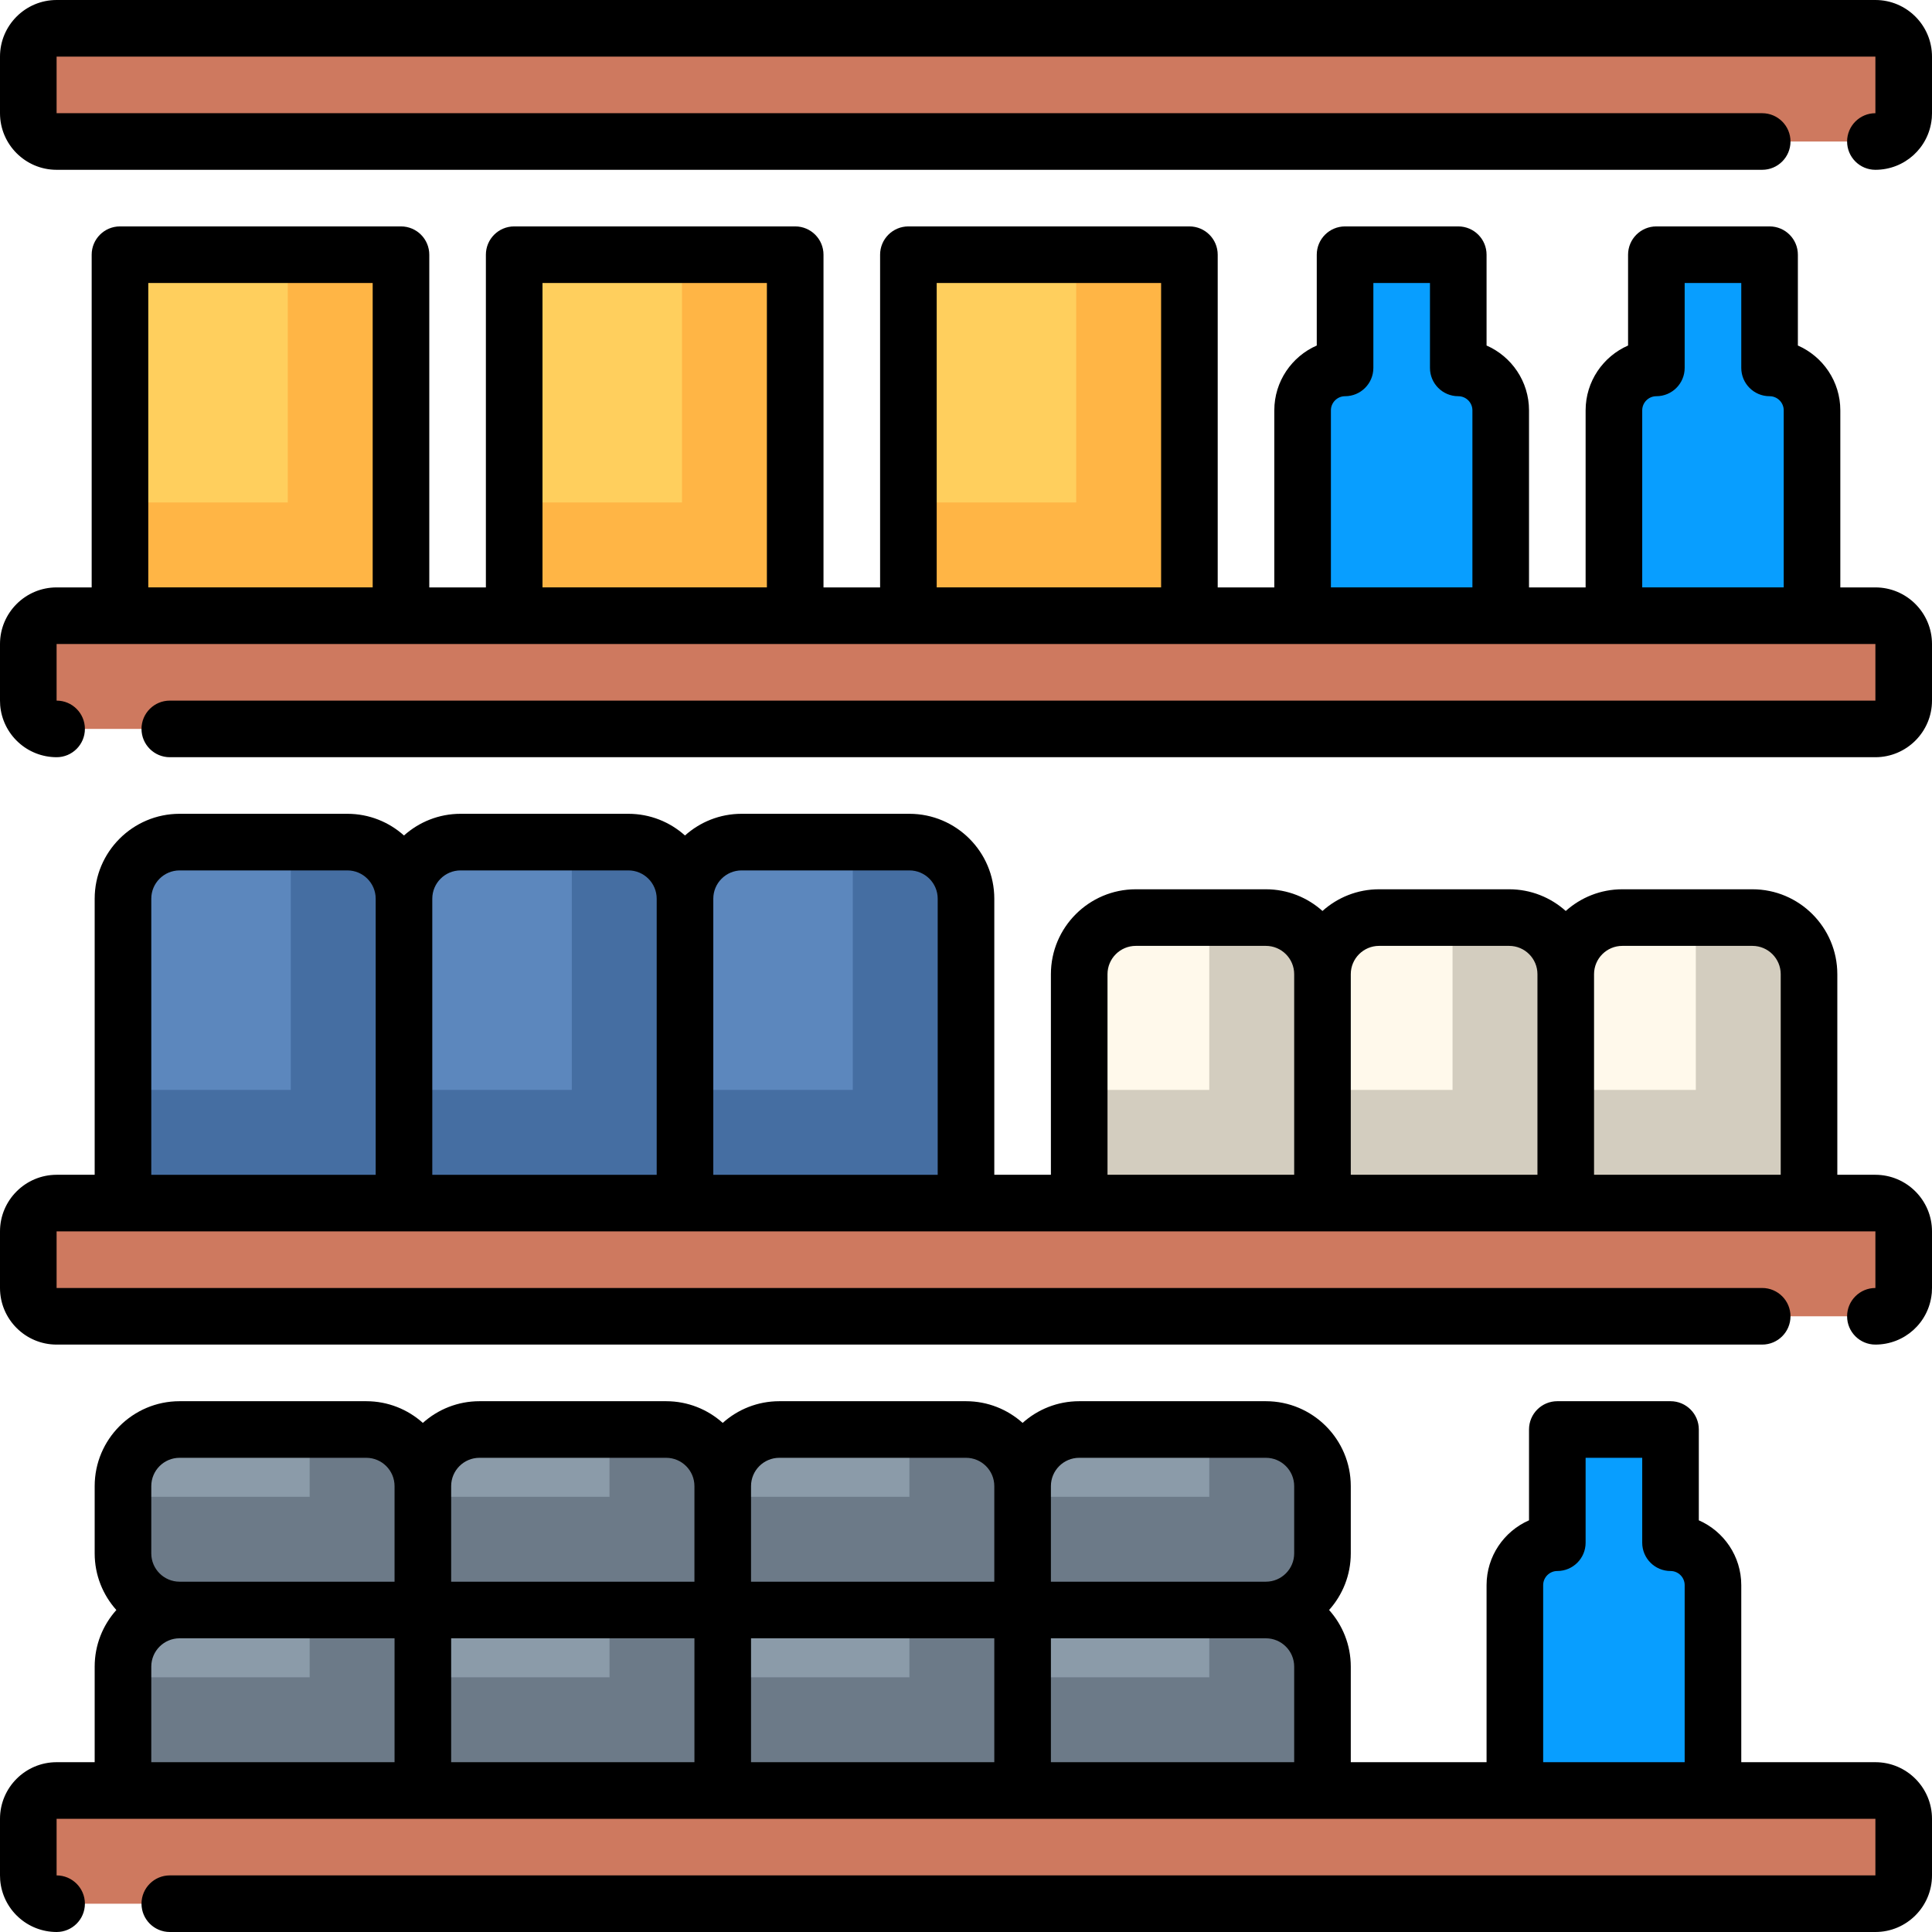
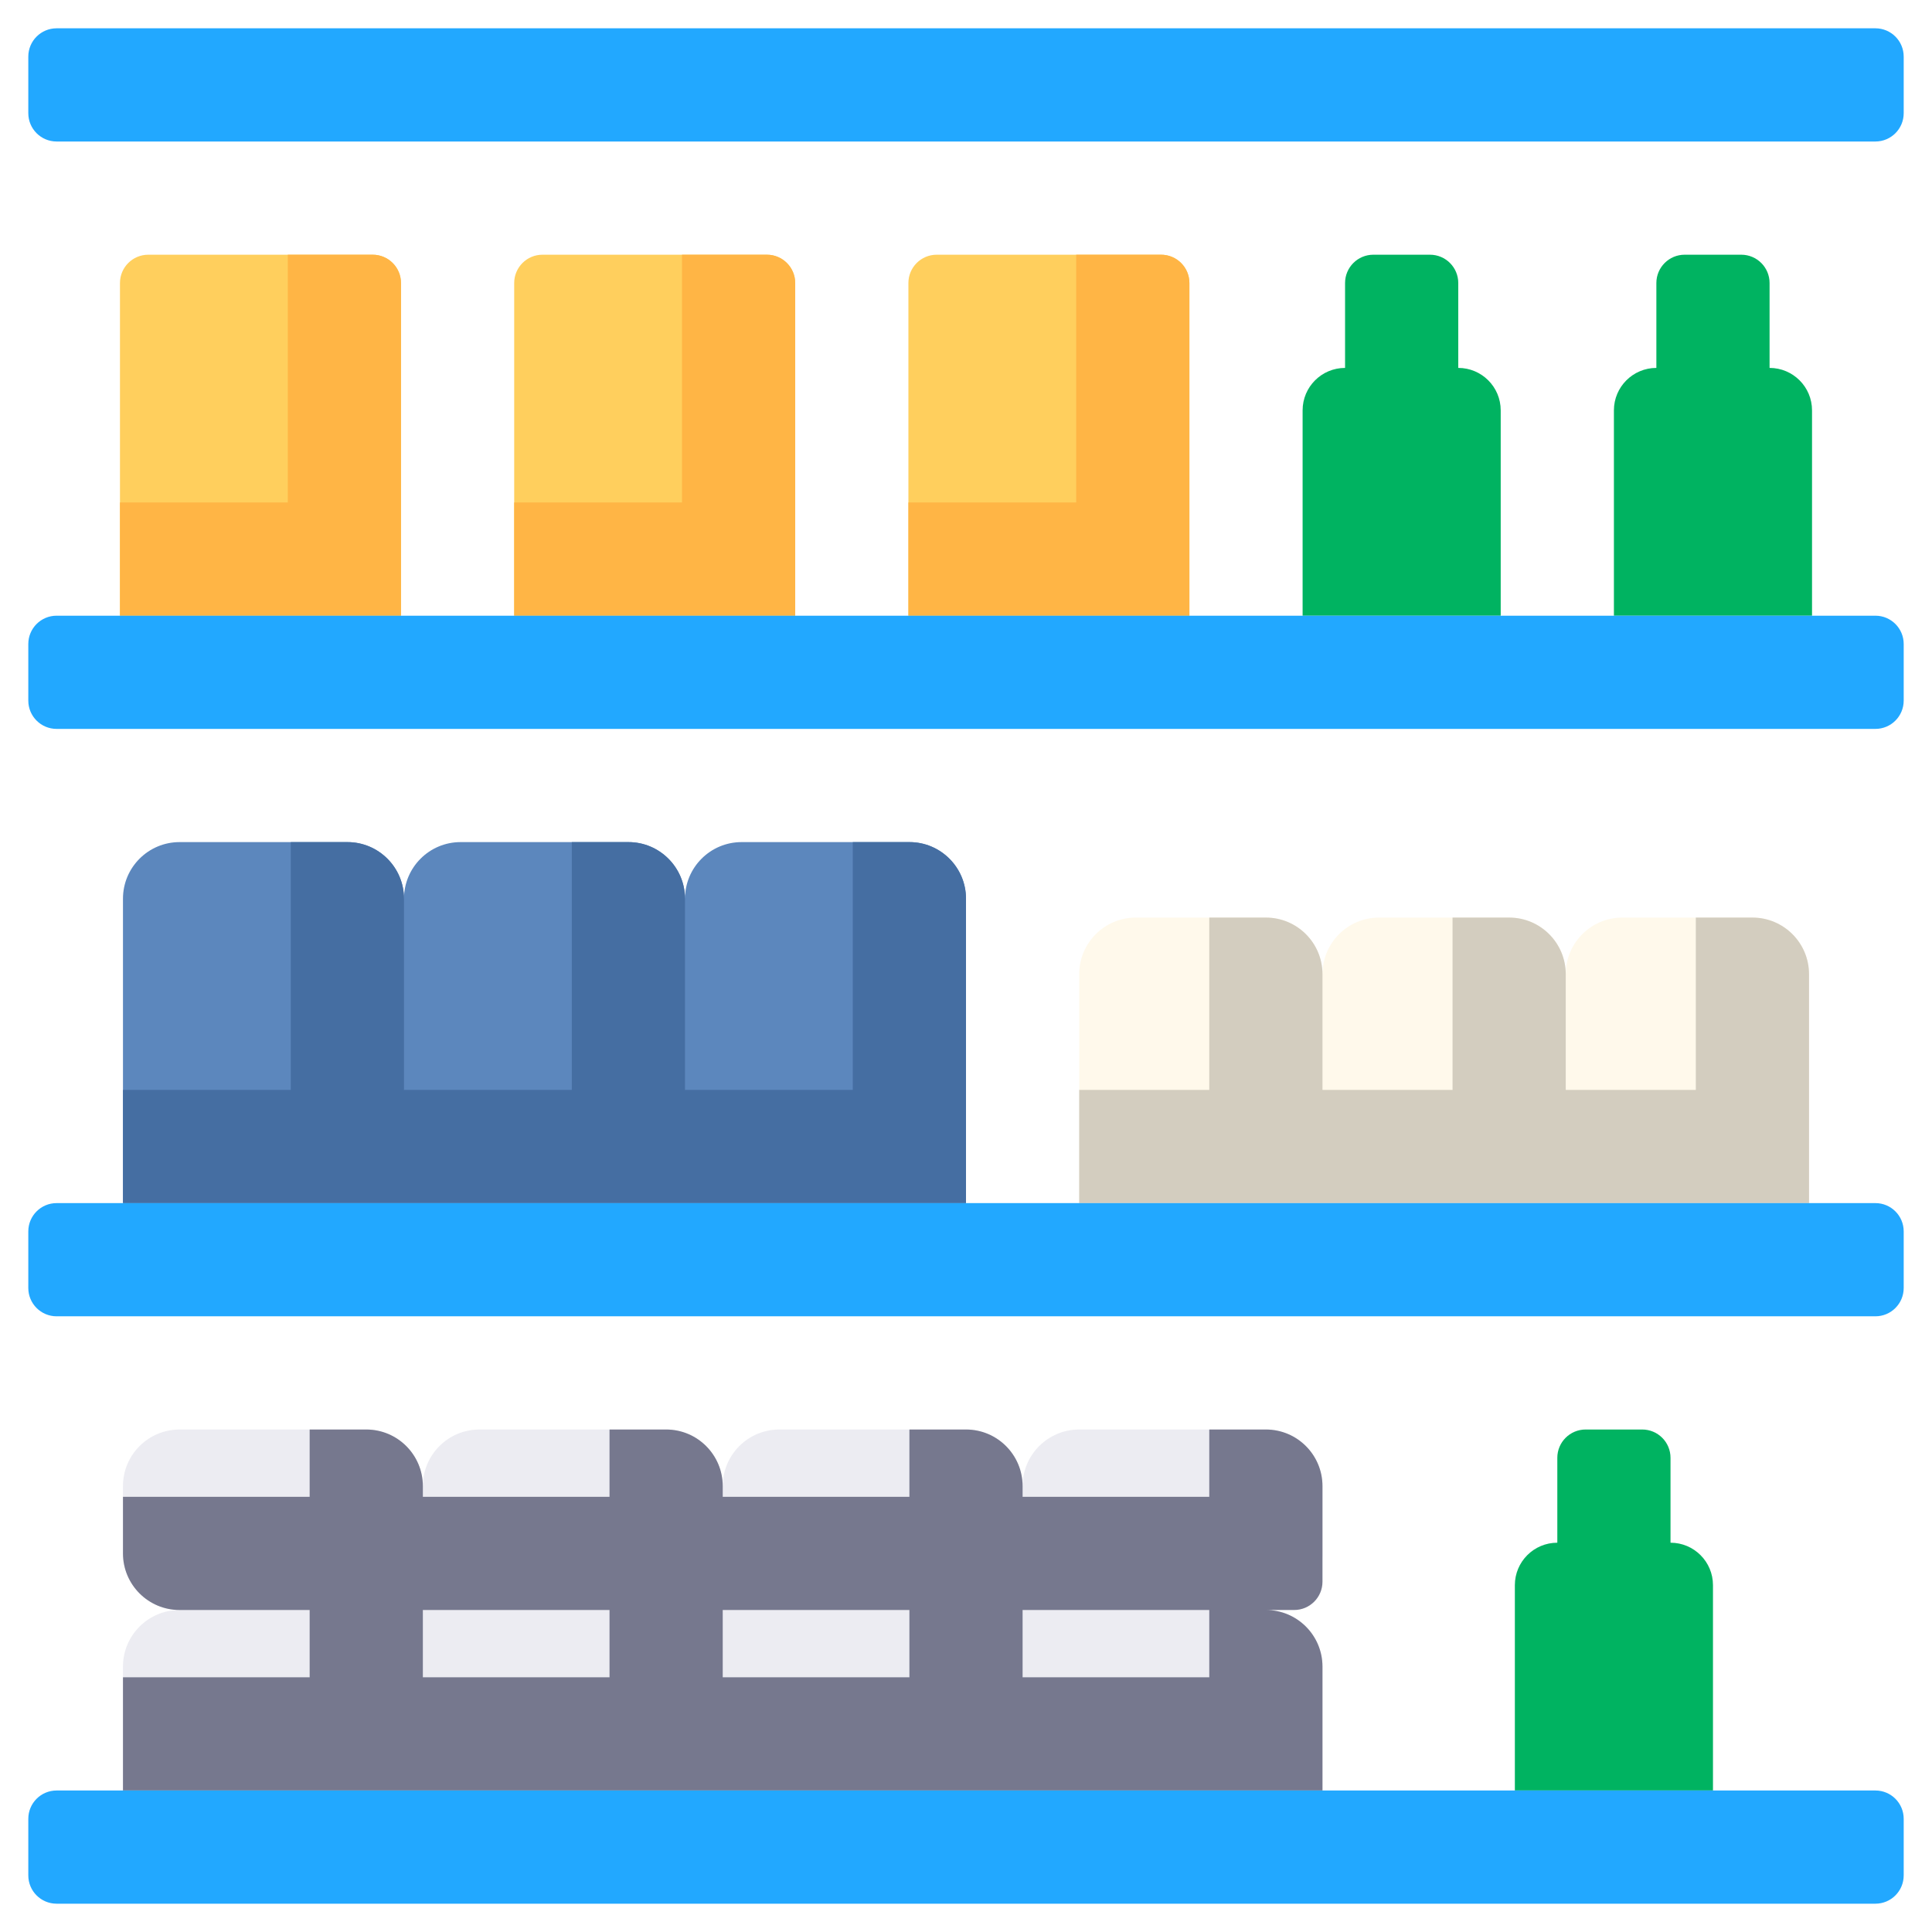
- <svg xmlns="http://www.w3.org/2000/svg" id="Capa_1" enable-background="new 0 0 512 512" height="512" viewBox="0 0 512 512" width="512">
-   <g>
-     <g>
-       <g fill="#ffcf5d">
-         <path d="m106.265 163.167h-74.47v-88.167c0-4.142 3.358-7.5 7.5-7.5h59.47c4.142 0 7.5 3.358 7.5 7.5z" />
-         <path d="m210.735 163.167h-74.47v-88.167c0-4.142 3.358-7.5 7.5-7.5h59.47c4.142 0 7.5 3.358 7.5 7.5z" />
-         <path d="m315.205 163.167h-74.47v-88.167c0-4.142 3.358-7.5 7.5-7.5h59.47c4.142 0 7.5 3.358 7.5 7.5z" />
-       </g>
-       <path d="m98.765 67.5h-22.5v65.667h-44.47v30h74.47v-88.167c0-4.142-3.358-7.5-7.5-7.5z" fill="#ffb545" />
-       <path d="m203.235 67.5h-22.5v65.667h-44.47v30h74.47v-88.167c0-4.142-3.358-7.5-7.5-7.5z" fill="#ffb545" />
-       <path d="m307.705 67.5h-22.5v65.667h-44.47v30h74.47v-88.167c0-4.142-3.358-7.5-7.5-7.5z" fill="#ffb545" />
-     </g>
-     <g fill="#089EFF">
-       <path d="m386.455 97.5v-22.5c0-4.142-3.358-7.5-7.5-7.5h-15c-4.142 0-7.5 3.358-7.5 7.5v22.5c-6.213 0-11.25 5.037-11.25 11.25v54.417h52.5v-54.417c0-6.214-5.037-11.25-11.25-11.25z" />
-       <path d="m468.955 97.5v-22.5c0-4.142-3.358-7.5-7.5-7.5h-15c-4.142 0-7.5 3.358-7.5 7.5v22.5c-6.213 0-11.25 5.037-11.25 11.25v54.417h52.5v-54.417c0-6.214-5.037-11.25-11.25-11.25z" />
-     </g>
-     <g>
-       <path d="m241.001 223.166h-44.47c-8.284 0-15 6.716-15 15 0-8.284-6.716-15-15-15h-44.47c-8.284 0-15 6.716-15 15 0-8.284-6.716-15-15-15h-44.47c-8.284 0-15 6.716-15 15v80.667h223.41v-80.667c0-8.284-6.716-15-15-15z" fill="#5c87bd" />
-       <path d="m241.001 223.166h-15v65.667h-44.47v-50.667c0-8.284-6.716-15-15-15h-15v65.667h-44.47v-50.667c0-8.284-6.716-15-15-15h-15v65.667h-44.47v30h223.41v-80.667c0-8.284-6.716-15-15-15z" fill="#456ea2" />
-     </g>
-     <g>
-       <path d="m464.409 243.168h-34.469c-8.284 0-15 6.716-15 15 0-8.284-6.716-15-15-15h-34.47c-8.284 0-15 6.716-15 15 0-8.284-6.716-15-15-15h-34.469c-8.284 0-15 6.716-15 15v60.666h193.408v-60.666c0-8.285-6.716-15-15-15z" fill="#fff9eb" />
-       <path d="m464.409 243.168h-15v45.666h-34.469v-30.666c0-8.284-6.716-15-15-15h-15v45.666h-34.47v-30.666c0-8.284-6.716-15-15-15h-15v45.666h-34.469v30h193.408v-60.666c0-8.285-6.716-15-15-15z" fill="#d3cdbf" />
-     </g>
-     <g>
-       <path d="m350.47 411.667v-17.833c0-8.284-6.716-15-15-15h-49.47c-8.284 0-15 6.716-15 15 0-8.284-6.716-15-15-15h-49.47c-8.284 0-15 6.716-15 15 0-8.284-6.716-15-15-15h-49.47c-8.284 0-15 6.716-15 15 0-8.284-6.716-15-15-15h-49.47c-8.284 0-15 6.716-15 15v17.833c0 8.284 6.716 15 15 15-8.284 0-15 6.716-15 15v32.833h79.47 79.47 79.47 79.47v-32.833c0-8.284-6.716-15-15-15 8.285 0 15-6.716 15-15z" fill="#8b9ba9" />
-       <path d="m350.47 419.167v-25.333c0-8.284-6.716-15-15-15h-15v17.833h-49.47v-2.833c0-8.284-6.716-15-15-15h-15v17.833h-49.47v-2.833c0-8.284-6.716-15-15-15h-15v17.833h-49.47v-2.833c0-8.284-6.716-15-15-15h-15v17.833h-49.47v15c0 8.284 6.716 15 15 15h34.47v17.833h-49.47v30h317.88v-32.833c0-8.284-6.716-15-15-15h7.5c4.142 0 7.5-3.358 7.5-7.5zm-188.94 25.333h-49.47v-17.833h49.47zm79.47 0h-49.47v-17.833h49.47zm79.47 0h-49.47v-17.833h49.47z" fill="#6c7a88" />
-     </g>
-     <path d="m442.705 408.833v-22.5c0-4.142-3.358-7.5-7.5-7.5h-15c-4.142 0-7.5 3.358-7.5 7.5v22.5c-6.213 0-11.25 5.037-11.25 11.25v54.417h52.5v-54.417c0-6.213-5.037-11.25-11.25-11.25z" fill="#089EFF" />
-     <g fill="#ce795f">
-       <path d="m497 7.5h-482c-4.142 0-7.5 3.358-7.5 7.5v15c0 4.142 3.358 7.5 7.5 7.5h482c4.142 0 7.5-3.358 7.5-7.5v-15c0-4.142-3.358-7.5-7.5-7.5z" />
-       <path d="m497 474.5h-482c-4.142 0-7.5 3.358-7.5 7.5v15c0 4.142 3.358 7.5 7.5 7.5h482c4.142 0 7.5-3.358 7.5-7.5v-15c0-4.142-3.358-7.5-7.5-7.5z" />
-       <path d="m497 163.167h-482c-4.142 0-7.5 3.358-7.5 7.5v15c0 4.142 3.358 7.5 7.5 7.5h482c4.142 0 7.5-3.358 7.5-7.5v-15c0-4.142-3.358-7.5-7.5-7.5z" />
-       <path d="m497 318.833h-482c-4.142 0-7.5 3.358-7.5 7.5v15c0 4.142 3.358 7.5 7.5 7.5h482c4.142 0 7.5-3.358 7.5-7.5v-15c0-4.142-3.358-7.5-7.5-7.5z" />
-     </g>
-     <g>
-       <path d="m497 0h-482c-8.27 0-15 6.73-15 15v15c0 8.27 6.73 15 15 15h452c4.14 0 7.5-3.36 7.5-7.5s-3.36-7.5-7.5-7.5h-452v-15h482v15c-4.141 0-7.5 3.37-7.5 7.5 0 4.14 3.359 7.5 7.5 7.5 7.729-.01 14.14-5.81 14.92-13.47.01-.09.02-.17.03-.26.029-.44.05-.86.05-1.27v-15c0-8.27-6.73-15-15-15z" />
-       <path d="m497 467h-35.545v-46.917c0-7.674-4.634-14.286-11.25-17.184v-24.066c0-4.142-3.357-7.5-7.5-7.5h-30c-4.143 0-7.5 3.358-7.5 7.5v24.066c-6.616 2.898-11.25 9.51-11.25 17.184v46.917h-35.984v-25.333c0-5.758-2.177-11.016-5.748-15 3.571-3.984 5.748-9.242 5.748-15v-17.833c0-12.407-10.094-22.5-22.5-22.5h-49.471c-5.758 0-11.016 2.177-15 5.747-3.984-3.571-9.241-5.747-15-5.747h-49.47c-5.758 0-11.016 2.177-15 5.748-3.984-3.571-9.242-5.748-15-5.748h-49.47c-5.758 0-11.016 2.177-15 5.748-3.984-3.571-9.242-5.748-15-5.748h-49.47c-12.407 0-22.5 10.093-22.5 22.5v17.833c0 5.758 2.177 11.016 5.747 15-3.571 3.984-5.747 9.242-5.747 15v25.333h-10.09c-8.27 0-15 6.73-15 15v15c0 .43.02.86.05 1.27.32 3.74 2.02 7.21 4.78 9.75 2.77 2.56 6.38 3.97 10.17 3.98 4.14 0 7.5-3.36 7.5-7.5 0-4.13-3.36-7.49-7.49-7.5-.01 0-.01-.01-.01-.01v-14.99h17.591 79.47 79.47 79.469 79.471 50.984 52.5 43.045v15h-452c-4.14 0-7.5 3.36-7.5 7.5s3.36 7.5 7.5 7.5h452c8.27 0 15-6.73 15-15v-15c0-8.27-6.73-15-15-15zm-211-80.667h49.471c4.136 0 7.5 3.364 7.5 7.5v17.833c0 4.136-3.364 7.5-7.5 7.5h-56.971v-25.333c0-4.136 3.364-7.5 7.5-7.5zm-79.469 0h49.469c4.135 0 7.5 3.364 7.5 7.5v25.333h-64.469v-25.333c0-4.136 3.364-7.5 7.5-7.5zm-86.97 47.834h64.47v32.833h-64.47zm7.5-47.834h49.47c4.136 0 7.5 3.364 7.5 7.5v25.333h-64.47v-25.333c0-4.136 3.364-7.5 7.5-7.5zm-86.97 7.5c0-4.136 3.364-7.5 7.5-7.5h49.47c4.136 0 7.5 3.364 7.5 7.5v25.333h-56.97c-4.136 0-7.5-3.364-7.5-7.5zm0 73.167v-25.333c0-4.136 3.364-7.5 7.5-7.5h56.97v32.833zm158.94-32.833h64.469v32.833h-64.469zm79.469 32.833v-32.833h56.971c4.136 0 7.5 3.364 7.5 7.5v25.333zm130.455 0v-46.917c0-2.068 1.683-3.75 3.75-3.75 4.143 0 7.5-3.358 7.5-7.5v-22.5h15v22.5c0 4.142 3.357 7.5 7.5 7.5 2.067 0 3.75 1.682 3.75 3.75v46.917z" />
-       <path d="m497 155.67h-9.295v-46.92c0-7.674-4.634-14.286-11.25-17.184v-24.066c0-4.142-3.357-7.5-7.5-7.5h-30c-4.143 0-7.5 3.358-7.5 7.5v24.066c-6.616 2.898-11.25 9.51-11.25 17.184v46.92h-15v-46.92c0-7.674-4.634-14.286-11.25-17.184v-24.066c0-4.142-3.357-7.5-7.5-7.5h-30c-4.143 0-7.5 3.358-7.5 7.5v24.066c-6.616 2.898-11.25 9.51-11.25 17.184v46.92h-15v-88.17c0-4.142-3.357-7.5-7.5-7.5h-74.47c-4.142 0-7.5 3.358-7.5 7.5v88.17h-15v-88.17c0-4.142-3.358-7.5-7.5-7.5h-74.47c-4.142 0-7.5 3.358-7.5 7.5v88.17h-15v-88.17c0-4.142-3.358-7.5-7.5-7.5h-74.47c-4.142 0-7.5 3.358-7.5 7.5v88.17h-9.295c-8.27 0-15 6.73-15 15v15c0 .43.02.86.05 1.27.32 3.74 2.02 7.2 4.78 9.75 2.77 2.56 6.38 3.97 10.17 3.98 4.14 0 7.5-3.37 7.5-7.5 0-4.14-3.36-7.5-7.49-7.5-.01-.01-.01-.01-.01-.01v-14.99h482v15h-452c-4.14 0-7.5 3.36-7.5 7.5 0 4.13 3.36 7.5 7.5 7.5h.02 451.98c8.27-.01 15-6.74 15-15v-15c0-8.27-6.73-15-15-15zm-61.795-46.92c0-2.068 1.683-3.75 3.75-3.75 4.143 0 7.5-3.358 7.5-7.5v-22.5h15v22.5c0 4.142 3.357 7.5 7.5 7.5 2.067 0 3.75 1.682 3.75 3.75v46.917h-37.5zm-82.5 0c0-2.068 1.683-3.75 3.75-3.75 4.143 0 7.5-3.358 7.5-7.5v-22.5h15v22.5c0 4.142 3.357 7.5 7.5 7.5 2.067 0 3.75 1.682 3.75 3.75v46.917h-37.5zm-104.47-33.75h59.47v80.667h-59.47zm-104.47 0h59.47v80.667h-59.47zm-104.47 0h59.47v80.667h-59.47z" />
-       <path d="m497 311.33h-10.091v-53.163c0-12.407-10.094-22.5-22.5-22.5h-34.47c-5.758 0-11.016 2.177-15 5.748-3.984-3.571-9.242-5.748-15-5.748h-34.469c-5.758 0-11.016 2.177-15 5.748-3.984-3.571-9.242-5.748-15-5.748h-34.47c-12.406 0-22.5 10.093-22.5 22.5v53.163h-15v-73.164c0-12.407-10.093-22.5-22.5-22.5h-44.47c-5.758 0-11.016 2.177-15 5.747-3.984-3.571-9.242-5.747-15-5.747h-44.47c-5.758 0-11.016 2.177-15 5.747-3.984-3.571-9.242-5.747-15-5.747h-44.47c-12.407 0-22.5 10.093-22.5 22.5v73.164h-10.09c-8.27.01-15 6.74-15 15v15c0 8.27 6.73 15 15 15h452c4.14 0 7.5-3.36 7.5-7.5 0-4.13-3.36-7.5-7.5-7.5h-452v-15h17.523c.023 0 .045.003.068.003h74.47 74.47 74.47c.023 0 .045-.003.068-.003h29.865c.023 0 .045.003.068.003h64.47 64.469 64.47c.023 0 .045-.003.068-.003h17.521v15c-4.141 0-7.5 3.37-7.5 7.5 0 4.14 3.359 7.5 7.5 7.5 7.729-.01 14.14-5.8 14.92-13.47.01-.08.02-.17.03-.25.029-.44.05-.87.05-1.28v-15c0-8.26-6.73-14.99-15-15zm-67.061-60.663h34.47c4.136 0 7.5 3.364 7.5 7.5v53.163h-49.47v-53.163c0-4.135 3.365-7.5 7.5-7.5zm-64.468 0h34.469c4.136 0 7.5 3.364 7.5 7.5v53.163h-49.469v-53.163c0-4.135 3.364-7.5 7.5-7.5zm-71.97 7.5c0-4.136 3.364-7.5 7.5-7.5h34.47c4.136 0 7.5 3.364 7.5 7.5v53.163h-49.47zm-96.97-27.5h44.47c4.136 0 7.5 3.364 7.5 7.5v73.164h-59.47v-73.164c0-4.136 3.364-7.5 7.5-7.5zm-74.47 0h44.47c4.136 0 7.5 3.364 7.5 7.5v73.164h-59.47v-73.164c0-4.136 3.364-7.5 7.5-7.5zm-81.97 7.5c0-4.136 3.364-7.5 7.5-7.5h44.47c4.136 0 7.5 3.364 7.5 7.5v73.164h-59.47z" />
-     </g>
-   </g>
+ <svg xmlns="http://www.w3.org/2000/svg" width="123" height="123" viewBox="0 0 123 123" fill="none">
+   <path d="M25.529 39.198H7.638V18.018C7.638 17.023 8.445 16.216 9.44 16.216H23.727C24.722 16.216 25.529 17.023 25.529 18.018V39.198Z" fill="#FFCF5D" />
+   <path d="M50.626 39.198H32.736V18.018C32.736 17.023 33.542 16.216 34.537 16.216H48.824C49.819 16.216 50.626 17.023 50.626 18.018V39.198Z" fill="#FFCF5D" />
+   <path d="M75.723 39.198H57.833V18.018C57.833 17.023 58.639 16.216 59.635 16.216H73.921C74.916 16.216 75.723 17.023 75.723 18.018V39.198Z" fill="#FFCF5D" />
+   <path d="M23.727 16.216H18.322V31.991H7.638V39.198H25.529V18.018C25.529 17.023 24.722 16.216 23.727 16.216Z" fill="#FFB545" />
+   <path d="M48.824 16.216H43.419V31.991H32.736V39.198H50.626V18.018C50.626 17.023 49.819 16.216 48.824 16.216Z" fill="#FFB545" />
+   <path d="M73.921 16.216H68.516V31.991H57.833V39.198H75.723V18.018C75.723 17.023 74.916 16.216 73.921 16.216Z" fill="#FFB545" />
+   <path d="M92.84 23.423V18.018C92.84 17.023 92.033 16.216 91.038 16.216H87.434C86.439 16.216 85.633 17.023 85.633 18.018V23.423C84.14 23.423 82.93 24.633 82.93 26.125V39.198H95.542V26.125C95.542 24.633 94.332 23.423 92.84 23.423Z" fill="#00B361" />
+   <path d="M112.659 23.423V18.018C112.659 17.023 111.852 16.216 110.857 16.216H107.254C106.259 16.216 105.452 17.023 105.452 18.018V23.423C103.96 23.423 102.749 24.633 102.749 26.125V39.198H115.362V26.125C115.362 24.633 114.152 23.423 112.659 23.423Z" fill="#00B361" />
+   <path d="M57.897 53.612H47.214C45.223 53.612 43.61 55.226 43.61 57.216C43.61 55.226 41.997 53.612 40.007 53.612H29.323C27.333 53.612 25.72 55.226 25.72 57.216C25.72 55.226 24.106 53.612 22.116 53.612H11.433C9.443 53.612 7.829 55.226 7.829 57.216V76.595H61.5V57.216C61.5 55.226 59.887 53.612 57.897 53.612Z" fill="#5C87BD" />
+   <path d="M57.897 53.612H54.293V69.388H43.61V57.216C43.61 55.226 41.997 53.612 40.007 53.612H36.403V69.388H25.72V57.216C25.72 55.226 24.106 53.612 22.116 53.612H18.513V69.388H7.829V76.595H61.5V57.216C61.5 55.226 59.887 53.612 57.897 53.612Z" fill="#456EA2" />
+   <path d="M111.567 58.417H103.286C101.296 58.417 99.683 60.031 99.683 62.021C99.683 60.031 98.069 58.417 96.079 58.417H87.799C85.808 58.417 84.195 60.031 84.195 62.021C84.195 60.031 82.582 58.417 80.591 58.417H72.311C70.321 58.417 68.707 60.031 68.707 62.021V76.595H115.171V62.021C115.171 60.031 113.557 58.417 111.567 58.417Z" fill="#FFF9EB" />
+   <path d="M111.567 58.417H107.963V69.388H99.683V62.021C99.683 60.031 98.069 58.417 96.079 58.417H92.476V69.388H84.195V62.021C84.195 60.031 82.582 58.417 80.591 58.417H76.988V69.388H68.707V76.595H115.171V62.021C115.171 60.031 113.557 58.417 111.567 58.417Z" fill="#D3CDBF" />
+   <path d="M84.195 98.897V94.612C84.195 92.622 82.582 91.009 80.591 91.009H68.707C66.717 91.009 65.103 92.622 65.103 94.612C65.103 92.622 63.49 91.009 61.5 91.009H49.616C47.626 91.009 46.012 92.622 46.012 94.612C46.012 92.622 44.399 91.009 42.409 91.009H30.524C28.534 91.009 26.921 92.622 26.921 94.612C26.921 92.622 25.307 91.009 23.317 91.009H11.433C9.443 91.009 7.829 92.622 7.829 94.612V98.897C7.829 100.887 9.443 102.5 11.433 102.5C9.443 102.5 7.829 104.113 7.829 106.104V113.991H26.921H46.012H65.103H84.195V106.104C84.195 104.113 82.582 102.5 80.591 102.5C82.582 102.5 84.195 100.887 84.195 98.897Z" fill="#ECECF2" />
+   <path d="M84.195 100.698V94.612C84.195 92.622 82.582 91.009 80.591 91.009H76.988V95.293H65.103V94.612C65.103 92.622 63.49 91.009 61.5 91.009H57.897V95.293H46.012V94.612C46.012 92.622 44.399 91.009 42.409 91.009H38.805V95.293H26.921V94.612C26.921 92.622 25.307 91.009 23.317 91.009H19.714V95.293H7.829V98.897C7.829 100.887 9.443 102.5 11.433 102.5H19.714V106.784H7.829V113.991H84.195V106.104C84.195 104.113 82.582 102.5 80.591 102.5H82.393C83.388 102.5 84.195 101.693 84.195 100.698ZM38.805 106.784H26.921V102.5H38.805V106.784ZM57.897 106.784H46.012V102.5H57.897V106.784ZM76.988 106.784H65.103V102.5H76.988V106.784Z" fill="#76788E" />
+   <path d="M106.353 98.216V92.811C106.353 91.815 105.546 91.009 104.551 91.009H100.948C99.953 91.009 99.146 91.815 99.146 92.811V98.216C97.653 98.216 96.443 99.426 96.443 100.918V113.991H109.056V100.918C109.056 99.426 107.846 98.216 106.353 98.216Z" fill="#00B361" />
+   <path d="M119.396 1.802H3.604C2.608 1.802 1.802 2.608 1.802 3.604V7.207C1.802 8.202 2.608 9.009 3.604 9.009H119.396C120.392 9.009 121.198 8.202 121.198 7.207V3.604C121.198 2.608 120.392 1.802 119.396 1.802Z" fill="#22A8FF" />
+   <path d="M119.396 113.991H3.604C2.608 113.991 1.802 114.798 1.802 115.793V119.396C1.802 120.392 2.608 121.198 3.604 121.198H119.396C120.392 121.198 121.198 120.392 121.198 119.396V115.793C121.198 114.798 120.392 113.991 119.396 113.991Z" fill="#22A8FF" />
+   <path d="M119.396 39.198H3.604C2.608 39.198 1.802 40.005 1.802 41V44.604C1.802 45.599 2.608 46.405 3.604 46.405H119.396C120.392 46.405 121.198 45.599 121.198 44.604V41C121.198 40.005 120.392 39.198 119.396 39.198Z" fill="#22A8FF" />
+   <path d="M119.396 76.595H3.604C2.608 76.595 1.802 77.401 1.802 78.396V82C1.802 82.995 2.608 83.802 3.604 83.802H119.396C120.392 83.802 121.198 82.995 121.198 82V78.396C121.198 77.401 120.392 76.595 119.396 76.595Z" fill="#22A8FF" />
</svg>
